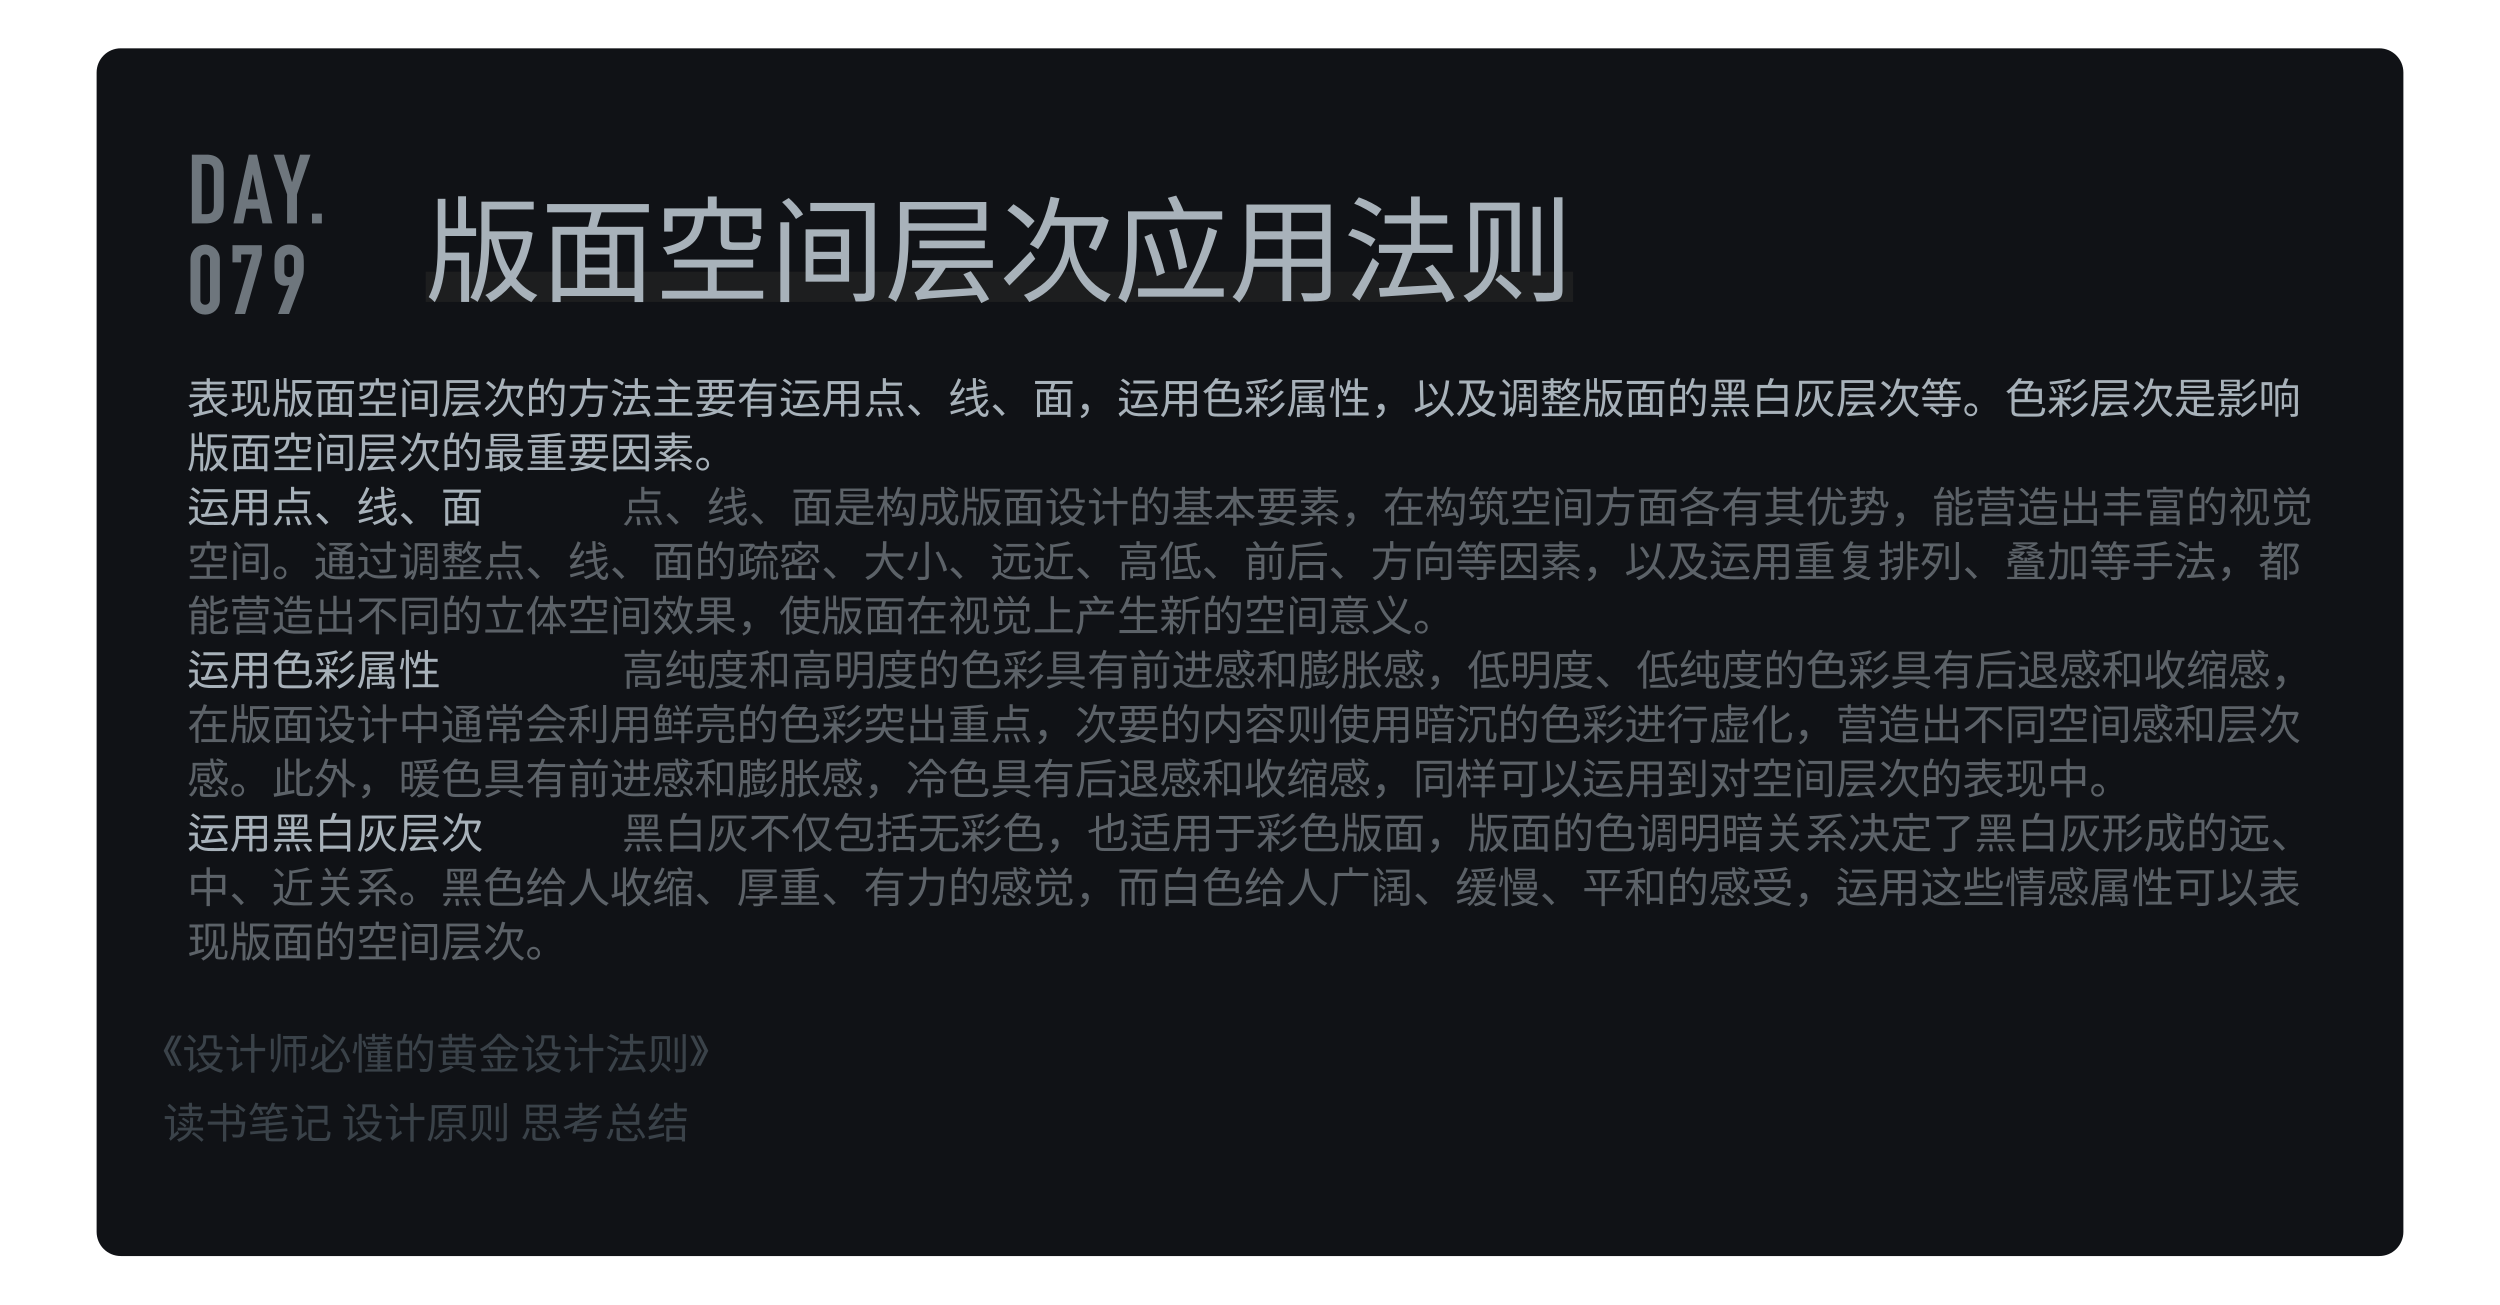
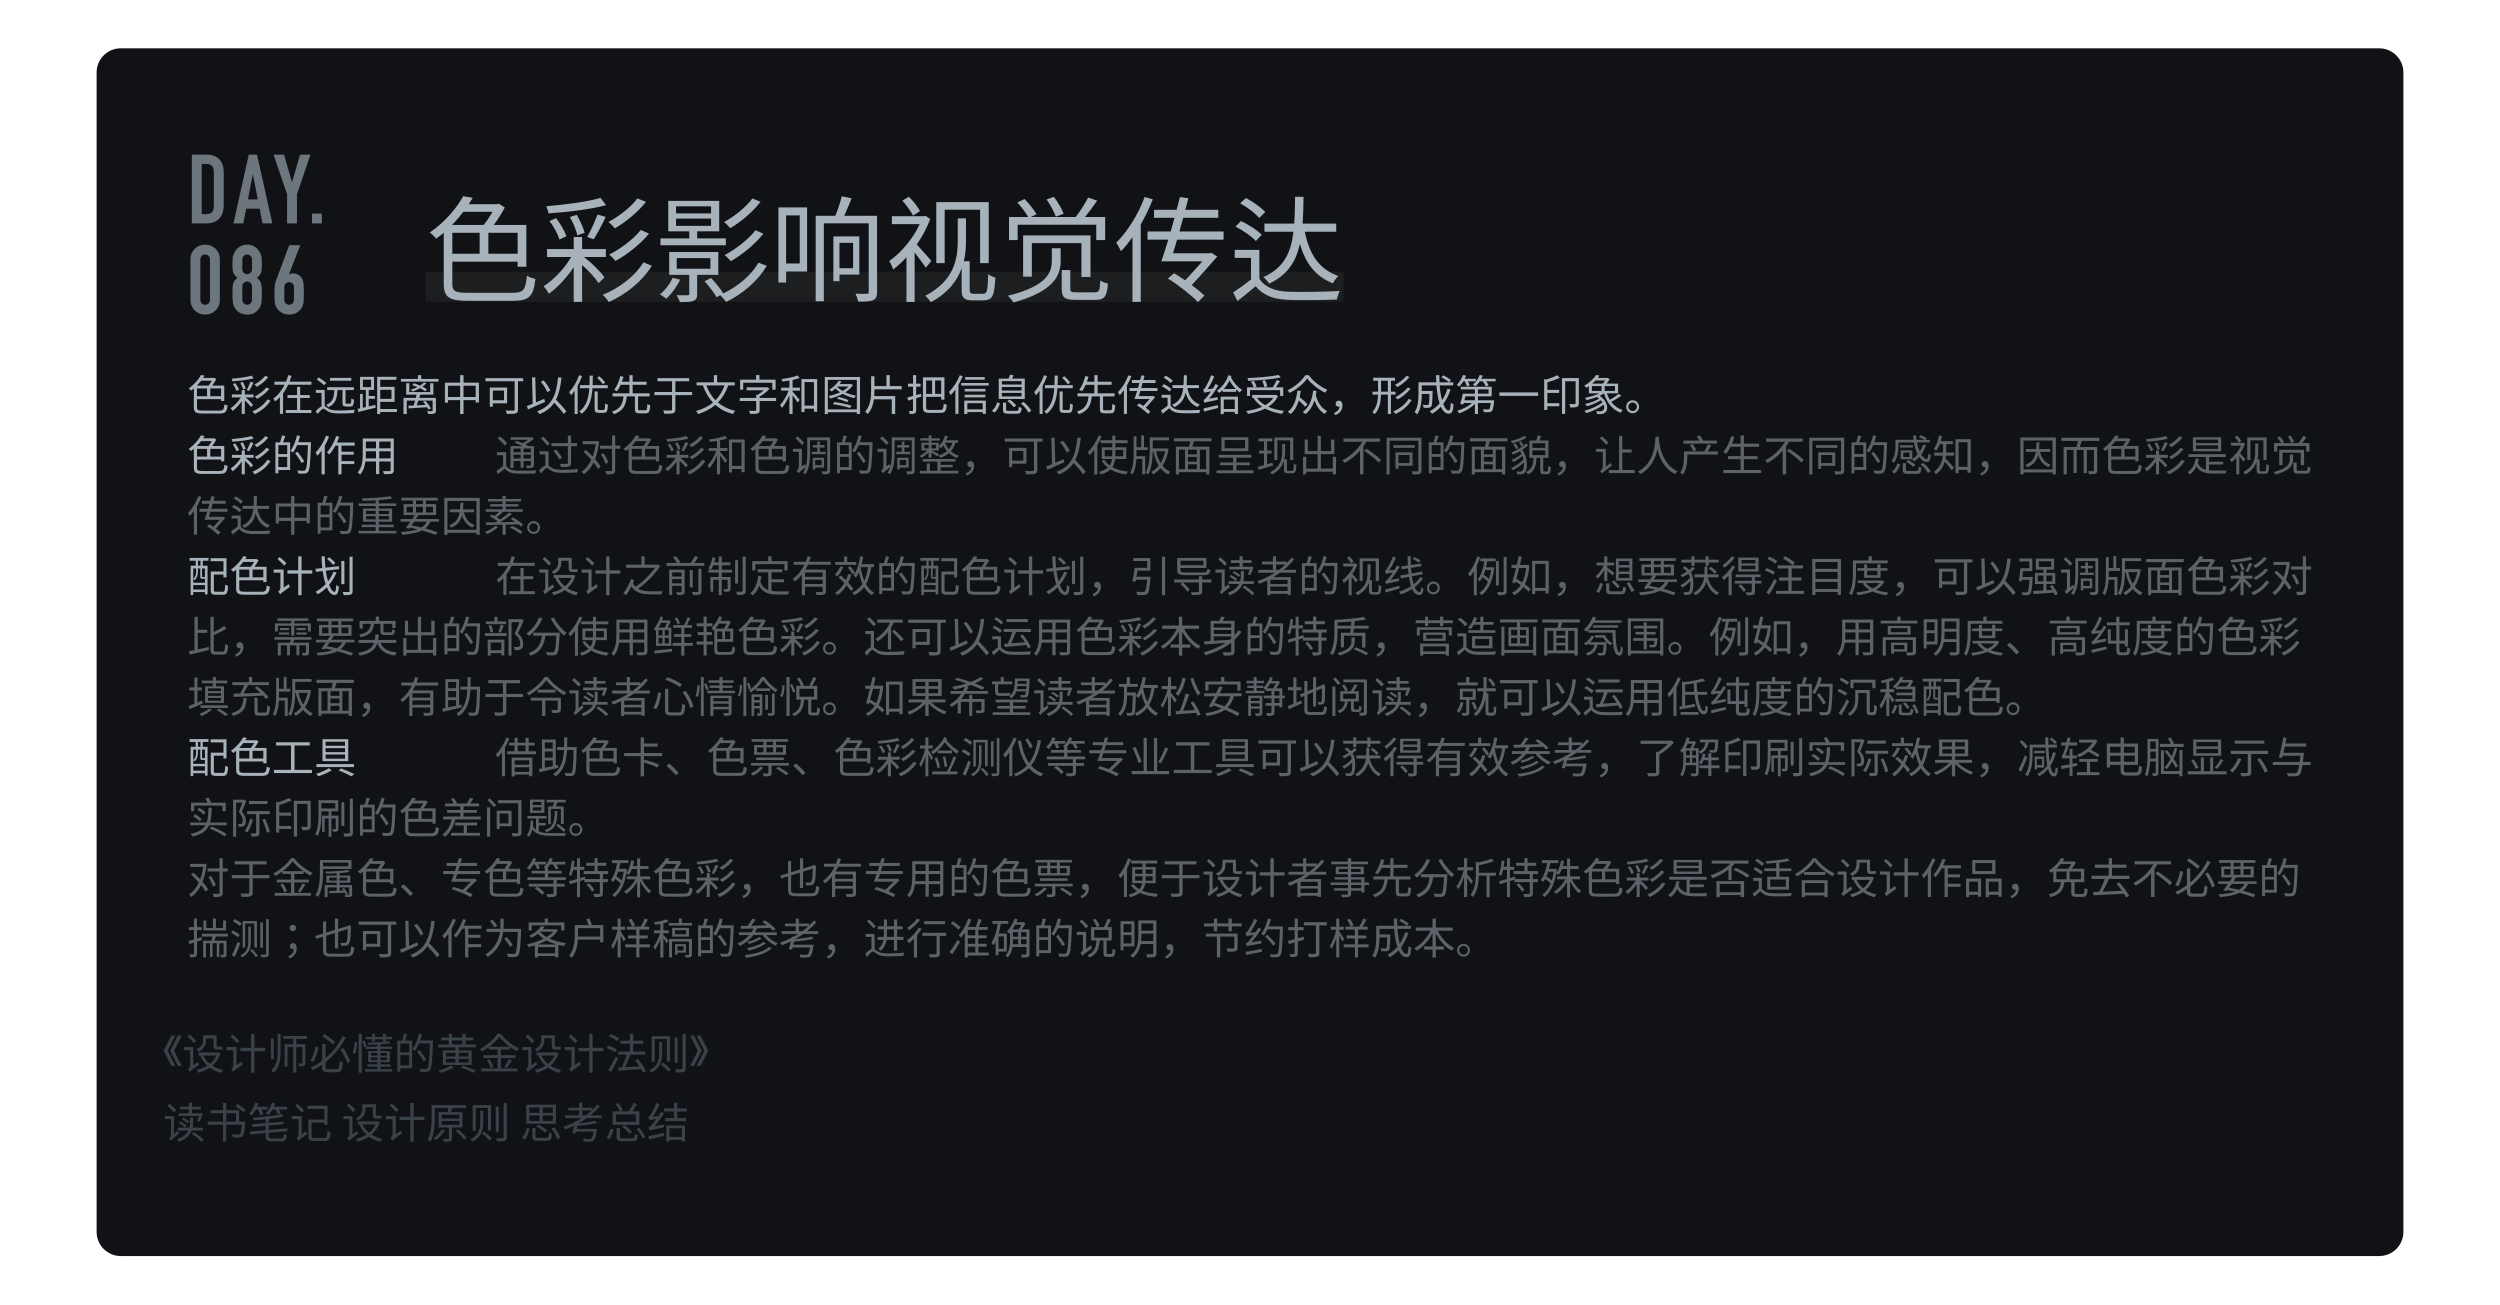
<svg xmlns="http://www.w3.org/2000/svg" width="828px" height="432px" viewBox="0 0 828 432" version="1.1">
-   <g id="79" stroke="none" stroke-width="1" fill="none" fill-rule="evenodd">
+   <g id="86" stroke="none" stroke-width="1" fill="none" fill-rule="evenodd">
    <g id="编组" transform="translate(32, 16)">
      <rect id="矩形" fill="#101216" x="0" y="0" width="764" height="400" rx="8" />
-       <path d="M31.536,58 L31.536,35.216 L36.368,35.216 C38.245,35.216 39.669,35.728 40.64,36.752 C41.611,37.776 42.096,39.227 42.096,41.104 L42.096,51.76 C42.096,53.893 41.579,55.467 40.544,56.48 C39.509,57.493 38.021,58 36.08,58 L31.536,58 Z M34.8,38.288 L34.8,54.928 L36.304,54.928 C37.221,54.928 37.872,54.699 38.256,54.24 C38.64,53.781 38.832,53.061 38.832,52.08 L38.832,41.104 C38.832,40.208 38.651,39.515 38.288,39.024 C37.925,38.533 37.264,38.288 36.304,38.288 L34.8,38.288 Z M53.376,50.032 L51.776,41.776 L51.712,41.776 L50.112,50.032 L53.376,50.032 Z M45.312,58 L50.4,35.216 L53.12,35.216 L58.208,58 L54.944,58 L53.984,53.104 L49.536,53.104 L48.576,58 L45.312,58 Z M63.088,58 L63.088,48.368 L58.608,35.216 L62.064,35.216 L64.688,44.272 L64.752,44.272 L67.376,35.216 L70.832,35.216 L66.352,48.368 L66.352,58 L63.088,58 Z M71.328,58 L71.328,54.736 L74.592,54.736 L74.592,58 L71.328,58 Z M31.088,69.92 C31.088,69.152 31.221,68.469 31.488,67.872 C31.755,67.275 32.112,66.763 32.56,66.336 C33.008,65.909 33.525,65.584 34.112,65.36 C34.699,65.136 35.312,65.024 35.952,65.024 C36.592,65.024 37.205,65.136 37.792,65.36 C38.379,65.584 38.896,65.909 39.344,66.336 C39.792,66.763 40.149,67.275 40.416,67.872 C40.683,68.469 40.816,69.152 40.816,69.92 L40.816,83.296 C40.816,84.064 40.683,84.747 40.416,85.344 C40.149,85.941 39.792,86.453 39.344,86.88 C38.896,87.307 38.379,87.632 37.792,87.856 C37.205,88.08 36.592,88.192 35.952,88.192 C35.312,88.192 34.699,88.08 34.112,87.856 C33.525,87.632 33.008,87.307 32.56,86.88 C32.112,86.453 31.755,85.941 31.488,85.344 C31.221,84.747 31.088,84.064 31.088,83.296 L31.088,69.92 Z M34.352,83.296 C34.352,83.765 34.501,84.155 34.8,84.464 C35.099,84.773 35.483,84.928 35.952,84.928 C36.421,84.928 36.805,84.773 37.104,84.464 C37.403,84.155 37.552,83.765 37.552,83.296 L37.552,69.92 C37.552,69.451 37.403,69.061 37.104,68.752 C36.805,68.443 36.421,68.288 35.952,68.288 C35.483,68.288 35.099,68.443 34.8,68.752 C34.501,69.061 34.352,69.451 34.352,69.92 L34.352,83.296 Z M54.72,65.216 L54.72,68.48 L49.184,88 L45.728,88 L51.456,68.288 L47.872,68.288 L47.872,70.912 L44.992,70.912 L44.992,65.216 L54.72,65.216 Z M63.76,65.024 C64.656,65.024 65.456,65.221 66.16,65.616 C66.864,66.011 67.429,66.549 67.856,67.232 C68.005,67.488 68.133,67.733 68.24,67.968 C68.347,68.203 68.432,68.48 68.496,68.8 C68.539,69.141 68.571,69.552 68.592,70.032 L68.608,70.476 C68.619,70.873 68.624,71.339 68.624,71.872 L68.618,72.71 C68.613,73.052 68.604,73.354 68.592,73.616 L68.561,74.133 C68.543,74.375 68.522,74.592 68.496,74.784 C68.432,75.125 68.363,75.429 68.288,75.696 C68.213,75.963 68.123,76.245 68.016,76.544 L63.728,88 L60.08,88 L63.792,78.432 L63.728,78.368 C63.621,78.453 63.456,78.523 63.232,78.576 C63.008,78.629 62.715,78.656 62.352,78.656 C61.776,78.656 61.243,78.517 60.752,78.24 C60.261,77.963 59.877,77.611 59.6,77.184 C59.451,76.971 59.333,76.741 59.248,76.496 C59.163,76.251 59.099,75.936 59.056,75.552 C59.003,75.232 58.964,74.842 58.94,74.381 L58.928,74.096 C58.912,73.656 58.902,73.129 58.898,72.515 L58.896,71.872 C58.896,71.232 58.904,70.69 58.92,70.246 L58.928,70.032 C58.945,69.648 58.976,69.308 59.02,69.013 L59.056,68.8 C59.099,68.48 59.168,68.203 59.264,67.968 C59.36,67.733 59.483,67.488 59.632,67.232 C60.059,66.528 60.629,65.984 61.344,65.6 C62.059,65.216 62.864,65.024 63.76,65.024 Z M63.76,68.288 C63.333,68.288 62.96,68.437 62.64,68.736 C62.32,69.035 62.16,69.429 62.16,69.92 L62.16,69.92 L62.16,74.144 C62.16,74.635 62.32,75.029 62.64,75.328 C62.96,75.627 63.333,75.776 63.76,75.776 C64.187,75.776 64.56,75.627 64.88,75.328 C65.2,75.029 65.36,74.635 65.36,74.144 L65.36,74.144 L65.36,69.92 C65.36,69.429 65.2,69.035 64.88,68.736 C64.56,68.437 64.187,68.288 63.76,68.288 Z" id="DAY.079" fill="#6E767D" fill-rule="nonzero" />
+       <path d="M31.536,58 L31.536,35.216 L36.368,35.216 C38.245,35.216 39.669,35.728 40.64,36.752 C41.611,37.776 42.096,39.227 42.096,41.104 L42.096,51.76 C42.096,53.893 41.579,55.467 40.544,56.48 C39.509,57.493 38.021,58 36.08,58 L31.536,58 Z M34.8,38.288 L34.8,54.928 L36.304,54.928 C37.221,54.928 37.872,54.699 38.256,54.24 C38.64,53.781 38.832,53.061 38.832,52.08 L38.832,41.104 C38.832,40.208 38.651,39.515 38.288,39.024 C37.925,38.533 37.264,38.288 36.304,38.288 L34.8,38.288 Z M53.376,50.032 L51.776,41.776 L51.712,41.776 L50.112,50.032 L53.376,50.032 Z M45.312,58 L50.4,35.216 L53.12,35.216 L58.208,58 L54.944,58 L53.984,53.104 L49.536,53.104 L48.576,58 L45.312,58 Z M63.088,58 L63.088,48.368 L58.608,35.216 L62.064,35.216 L64.688,44.272 L64.752,44.272 L67.376,35.216 L70.832,35.216 L66.352,48.368 L66.352,58 L63.088,58 Z M71.328,58 L71.328,54.736 L74.592,54.736 L74.592,58 L71.328,58 Z M31.088,69.92 C31.088,69.152 31.221,68.469 31.488,67.872 C31.755,67.275 32.112,66.763 32.56,66.336 C33.008,65.909 33.525,65.584 34.112,65.36 C34.699,65.136 35.312,65.024 35.952,65.024 C36.592,65.024 37.205,65.136 37.792,65.36 C38.379,65.584 38.896,65.909 39.344,66.336 C39.792,66.763 40.149,67.275 40.416,67.872 C40.683,68.469 40.816,69.152 40.816,69.92 L40.816,83.296 C40.816,84.064 40.683,84.747 40.416,85.344 C40.149,85.941 39.792,86.453 39.344,86.88 C38.896,87.307 38.379,87.632 37.792,87.856 C37.205,88.08 36.592,88.192 35.952,88.192 C35.312,88.192 34.699,88.08 34.112,87.856 C33.525,87.632 33.008,87.307 32.56,86.88 C32.112,86.453 31.755,85.941 31.488,85.344 C31.221,84.747 31.088,84.064 31.088,83.296 L31.088,69.92 Z M34.352,83.296 C34.352,83.765 34.501,84.155 34.8,84.464 C35.099,84.773 35.483,84.928 35.952,84.928 C36.421,84.928 36.805,84.773 37.104,84.464 C37.403,84.155 37.552,83.765 37.552,83.296 L37.552,69.92 C37.552,69.451 37.403,69.061 37.104,68.752 C36.805,68.443 36.421,68.288 35.952,68.288 C35.483,68.288 35.099,68.443 34.8,68.752 C34.501,69.061 34.352,69.451 34.352,69.92 L34.352,83.296 Z M49.856,65.024 C50.603,65.024 51.296,65.179 51.936,65.488 C52.576,65.797 53.109,66.229 53.536,66.784 C53.749,67.061 53.931,67.328 54.08,67.584 C54.229,67.84 54.357,68.128 54.464,68.448 C54.571,68.768 54.64,69.147 54.672,69.584 C54.704,70.021 54.72,70.549 54.72,71.168 L54.716,71.815 C54.712,72.223 54.702,72.583 54.688,72.896 C54.667,73.365 54.603,73.781 54.496,74.144 C54.389,74.507 54.224,74.832 54,75.12 C53.776,75.408 53.472,75.712 53.088,76.032 C53.472,76.331 53.776,76.629 54,76.928 C54.224,77.227 54.389,77.579 54.496,77.984 C54.603,78.389 54.667,78.885 54.688,79.472 L54.71,80.3 C54.717,80.7 54.72,81.144 54.72,81.632 L54.716,82.205 C54.71,82.658 54.695,83.048 54.672,83.376 C54.64,83.835 54.592,84.235 54.528,84.576 C54.464,84.917 54.373,85.205 54.256,85.44 C54.139,85.675 53.995,85.92 53.824,86.176 C53.461,86.731 52.949,87.205 52.288,87.6 C51.627,87.995 50.816,88.192 49.856,88.192 C48.896,88.192 48.085,87.995 47.424,87.6 C46.763,87.205 46.251,86.731 45.888,86.176 C45.717,85.92 45.573,85.675 45.456,85.44 C45.339,85.205 45.248,84.917 45.184,84.576 C45.12,84.235 45.072,83.835 45.04,83.376 L45.016,82.953 C45.003,82.651 44.996,82.308 44.993,81.926 L44.995,80.933 C44.999,80.378 45.009,79.891 45.024,79.472 C45.045,78.885 45.109,78.389 45.216,77.984 C45.323,77.579 45.488,77.227 45.712,76.928 C45.936,76.629 46.24,76.331 46.624,76.032 C46.24,75.712 45.936,75.408 45.712,75.12 C45.488,74.832 45.323,74.507 45.216,74.144 C45.109,73.781 45.045,73.365 45.024,72.896 L45.006,72.391 C44.999,72.121 44.995,71.824 44.993,71.5 L44.992,71.168 C44.992,70.549 45.013,70.021 45.056,69.584 C45.099,69.147 45.173,68.768 45.28,68.448 C45.387,68.128 45.509,67.84 45.648,67.584 C45.787,67.328 45.963,67.061 46.176,66.784 C46.603,66.229 47.136,65.797 47.776,65.488 C48.416,65.179 49.109,65.024 49.856,65.024 Z M67.44,65.216 L63.728,74.784 L63.792,74.848 C63.899,74.763 64.064,74.693 64.288,74.64 C64.512,74.587 64.805,74.56 65.168,74.56 C65.744,74.56 66.277,74.699 66.768,74.976 C67.259,75.253 67.643,75.605 67.92,76.032 C68.069,76.267 68.187,76.501 68.272,76.736 C68.357,76.971 68.432,77.28 68.496,77.664 L68.535,78.082 C68.559,78.383 68.578,78.729 68.592,79.12 L68.606,79.589 C68.614,79.921 68.619,80.292 68.622,80.701 L68.624,81.344 C68.624,82.091 68.613,82.704 68.592,83.184 L68.561,83.722 C68.543,83.971 68.522,84.192 68.496,84.384 C68.432,84.725 68.352,85.013 68.256,85.248 C68.16,85.483 68.037,85.728 67.888,85.984 C67.461,86.688 66.891,87.232 66.176,87.616 C65.461,88 64.656,88.192 63.76,88.192 C62.864,88.192 62.064,87.995 61.36,87.6 C60.656,87.205 60.091,86.667 59.664,85.984 C59.493,85.728 59.36,85.483 59.264,85.248 C59.168,85.013 59.099,84.725 59.056,84.384 C58.992,84.064 58.949,83.664 58.928,83.184 L58.912,82.74 C58.904,82.422 58.898,82.061 58.897,81.656 L58.899,80.771 C58.902,80.408 58.909,80.086 58.92,79.804 L58.928,79.6 C58.949,79.141 58.981,78.741 59.024,78.4 C59.067,78.08 59.131,77.787 59.216,77.52 C59.301,77.253 59.397,76.971 59.504,76.672 L63.792,65.216 L67.44,65.216 Z M49.856,77.248 C49.429,77.248 49.056,77.403 48.736,77.712 C48.416,78.021 48.256,78.4 48.256,78.848 L48.256,83.328 C48.256,83.776 48.416,84.155 48.736,84.464 C49.056,84.773 49.429,84.928 49.856,84.928 C50.283,84.928 50.656,84.773 50.976,84.464 C51.296,84.155 51.456,83.776 51.456,83.328 L51.456,78.848 C51.456,78.4 51.296,78.021 50.976,77.712 C50.656,77.403 50.283,77.248 49.856,77.248 Z M63.76,77.44 C63.333,77.44 62.96,77.589 62.64,77.888 C62.32,78.187 62.16,78.581 62.16,79.072 L62.16,79.072 L62.16,83.296 C62.16,83.787 62.32,84.181 62.64,84.48 C62.96,84.779 63.333,84.928 63.76,84.928 C64.187,84.928 64.56,84.779 64.88,84.48 C65.2,84.181 65.36,83.787 65.36,83.296 L65.36,83.296 L65.36,79.072 C65.36,78.581 65.2,78.187 64.88,77.888 C64.56,77.589 64.187,77.44 63.76,77.44 Z M49.856,68.288 C49.429,68.288 49.056,68.443 48.736,68.752 C48.416,69.061 48.256,69.44 48.256,69.888 L48.256,73.216 C48.256,73.664 48.416,74.043 48.736,74.352 C49.056,74.661 49.429,74.816 49.856,74.816 C50.283,74.816 50.656,74.661 50.976,74.352 C51.296,74.043 51.456,73.664 51.456,73.216 L51.456,69.888 C51.456,69.44 51.296,69.061 50.976,68.752 C50.656,68.443 50.283,68.288 49.856,68.288 Z" id="DAY.086" fill="#6E767D" fill-rule="nonzero" />
    </g>
-     <rect id="矩形" fill="#1D1E1F" x="141" y="90" width="380" height="10" />
-     <text id="版面空间层次应用法则" font-family="PingFangSC-Semibold, PingFang SC" font-size="38" font-weight="500" line-spacing="38" fill="#A8B2BA">
-       <tspan x="141" y="97">版面空间层次应用法则</tspan>
+     <rect id="矩形" fill="#1D1E1F" x="141" y="90" width="304" height="10" />
+     <text id="色彩影响视觉传达" font-family="PingFangSC-Semibold, PingFang SC" font-size="38" font-weight="500" line-spacing="38" fill="#A8B2BA">
+       <tspan x="141" y="97">色彩影响视觉传达</tspan>
    </text>
-     <text id="表现版面空间层次的方法主要有运用点、线、" font-family="PingFangSC-Regular, PingFang SC" font-size="14" font-weight="normal" line-spacing="18" fill="#A8B2BA">
-       <tspan x="62" y="137">表现版面空间层次的方法主要有运用点、线、面，运用色彩属性，以及调整版面的黑白灰层次等。色彩层次是影响</tspan>
-       <tspan x="62" y="155">版面空间层次的最重要因素。</tspan>
-       <tspan x="62" y="173">运用点、线、面       </tspan>
-       <tspan x="206" y="173" fill-opacity="0.5">点、线、面是构成版面设计的基本要素，在构筑空间方面各有其优势，能营造出丰富的视觉</tspan>
-       <tspan x="62" y="191" fill-opacity="0.5">空间。通过调整点、线、面的疏密、大小、远近、高低、前后、方向等因素，以及运用重复排列、叠加等手法，都</tspan>
-       <tspan x="62" y="209" fill-opacity="0.5">能营造出不同的立体空间效果，使版面在视觉上产生新的空间意义。</tspan>
-       <tspan x="483.008" y="209" />
-       <tspan x="62" y="227">运用色彩属性          </tspan>
-       <tspan x="206" y="227" fill-opacity="0.5">高纯度和高明度的色彩具有前进感和膨胀感，低明度、低纯度的色彩具有后退感和收缩感，</tspan>
-       <tspan x="62" y="245" fill-opacity="0.5">在版面设计中通常会利用鲜亮的色彩突出重点，次要的内容则使用暗沉的色彩进行虚化，营造出不同空间感和层次</tspan>
-       <tspan x="62" y="263" fill-opacity="0.5">感。此外，暖色具有前进感和膨胀感，冷色具有后退感和收缩感，同样可以运用到对空间层次的表现中。</tspan>
-       <tspan x="707.008" y="263" />
-       <tspan x="62" y="281">运用黑白灰层次    </tspan>
-       <tspan x="206" y="281" fill-opacity="0.5">黑白灰不仅包括无彩色，也适用于彩色版面，版面的色调明暗关系决定了黑白灰形成的远、</tspan>
-       <tspan x="62" y="299" fill-opacity="0.5">中、近关系。黑色给人收缩、厚重、有力的感觉，而白色给人广阔、缓慢、平和的感受，运用这些情感属性可以表</tspan>
-       <tspan x="62" y="317" fill-opacity="0.5">现版面的空间层次。</tspan>
+     <text id="色彩在远距离中可以优先于文字和图片把信息" font-family="PingFangSC-Regular, PingFang SC" font-size="14" font-weight="normal" line-spacing="20" fill="#A8B2BA">
+       <tspan x="62" y="136">色彩在远距离中可以优先于文字和图片把信息优先传达给受众，形成第一印象。</tspan>
+       <tspan x="62" y="156" font-family="PingFangSC-Medium, PingFang SC" font-weight="400">色彩的作用</tspan>
+       <tspan x="132" y="156">    </tspan>
+       <tspan x="164" y="156" fill-opacity="0.5">通过对色彩和色调的调整，可以使版面呈现出不同的面貌，让人产生不同的感知，因而色彩是视觉</tspan>
+       <tspan x="62" y="176" fill-opacity="0.5">传达中的重要因素。</tspan>
+       <tspan x="188" y="176" />
+       <tspan x="62" y="196" font-family="PingFangSC-Medium, PingFang SC" font-weight="400">配色计划</tspan>
+       <tspan x="118" y="196">    </tspan>
+       <tspan x="164" y="196" fill-opacity="0.5">在设计之前制定有效的配色计划，引导读者的视线。例如，想要获得注目度，可以强调版面色彩对</tspan>
+       <tspan x="62" y="216" fill-opacity="0.5">比，需要突出的部分使用鲜艳色彩。还可以运用色彩本身的特质，营造画面氛围。例如，用高明度、高纯度的色彩</tspan>
+       <tspan x="62" y="236" fill-opacity="0.5">填充版面，有助于令读者心情愉悦。如果希望读者放松安静地阅读，就可以运用低纯度的沉稳配色。</tspan>
+       <tspan x="678" y="236" />
+       <tspan x="62" y="256" font-family="PingFangSC-Medium, PingFang SC" font-weight="400">配色工具</tspan>
+       <tspan x="118" y="256">        </tspan>
+       <tspan x="164" y="256" fill-opacity="0.5">借助色卡、色票、色彩检测仪等专业工具可以获得有效参考，了解印刷实际效果，减轻电脑显示与</tspan>
+       <tspan x="62" y="276" fill-opacity="0.5">实际印刷的色差问题。</tspan>
+       <tspan x="62" y="296" fill-opacity="0.5">对于金属色、专色等特殊色彩，也有专用的色票，便于设计者事先分析特殊色彩是否适合设计作品，免去不必要的</tspan>
+       <tspan x="62" y="316" fill-opacity="0.5">揣测；也可以作为客户样稿的参考，进行准确的说明，节约打样成本。</tspan>
    </text>
    <text id="《设计师必懂的黄金设计法则》-读书笔记" font-family="PingFangSC-Regular, PingFang SC" font-size="14" font-weight="normal" line-spacing="24" fill="#3A4249">
      <tspan x="54" y="353">《设计师必懂的黄金设计法则》     </tspan>
      <tspan x="54" y="377">  读书笔记 设计原则 思考总结</tspan>
    </text>
  </g>
</svg>
